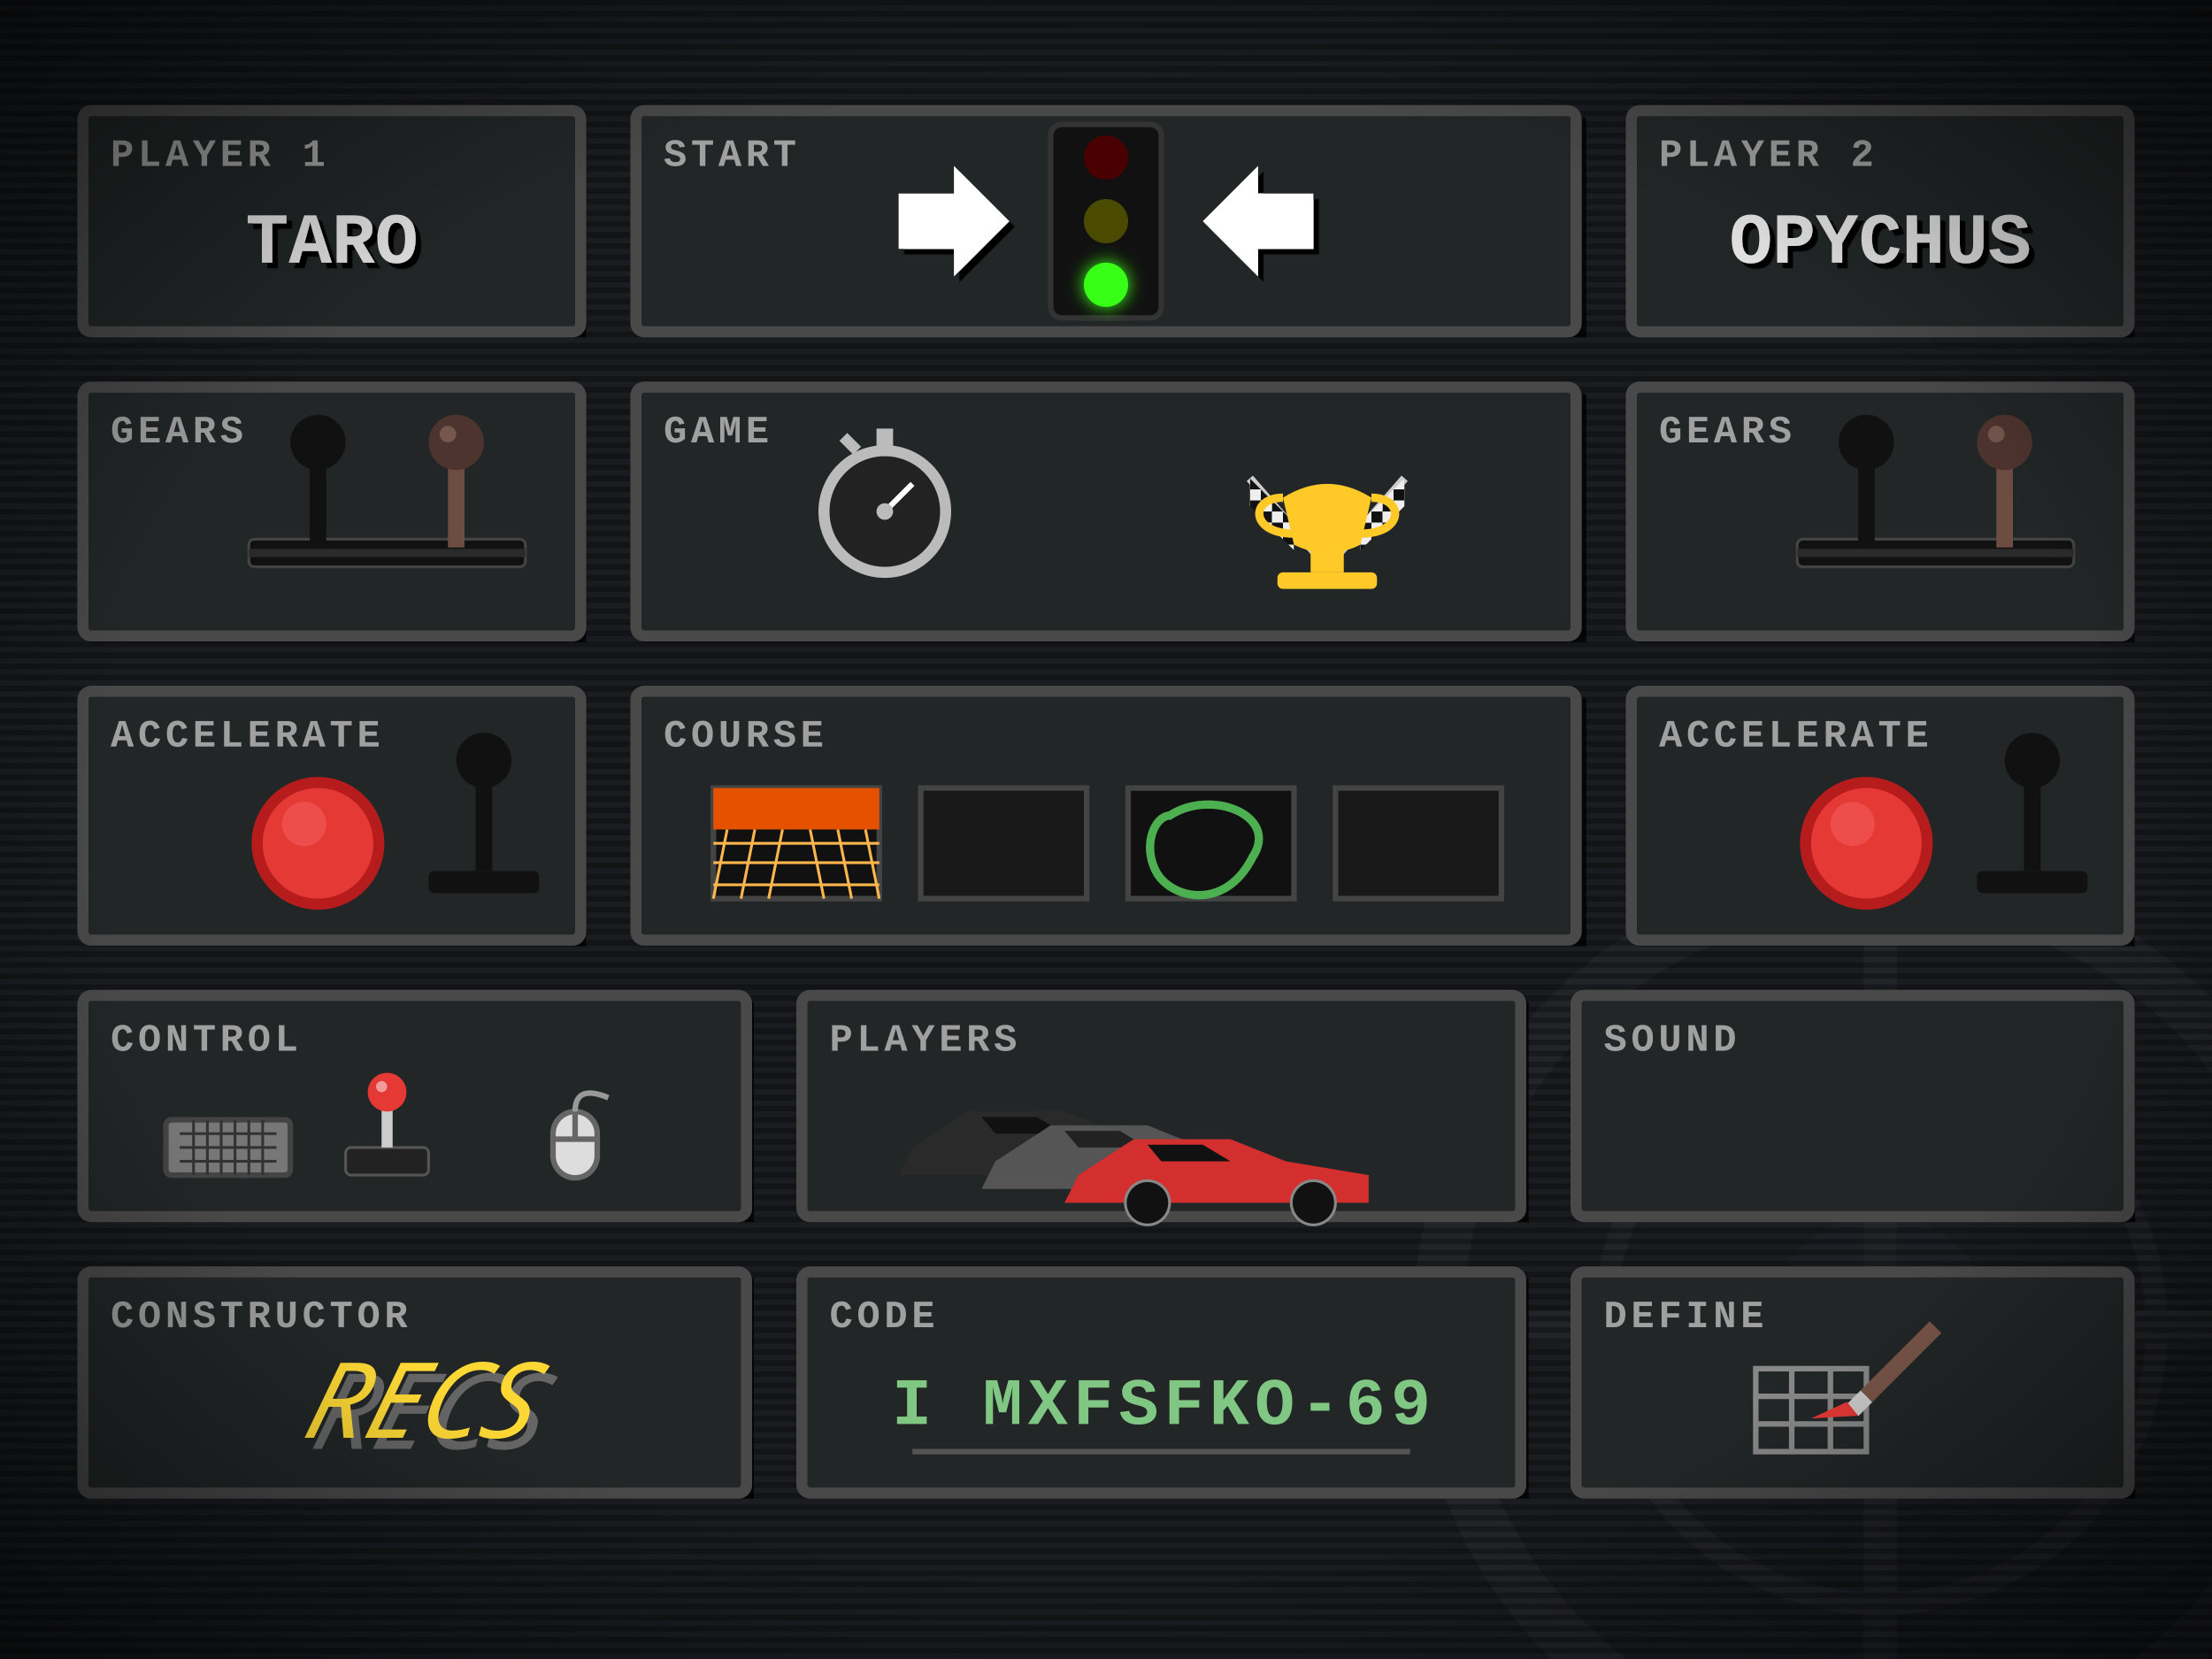
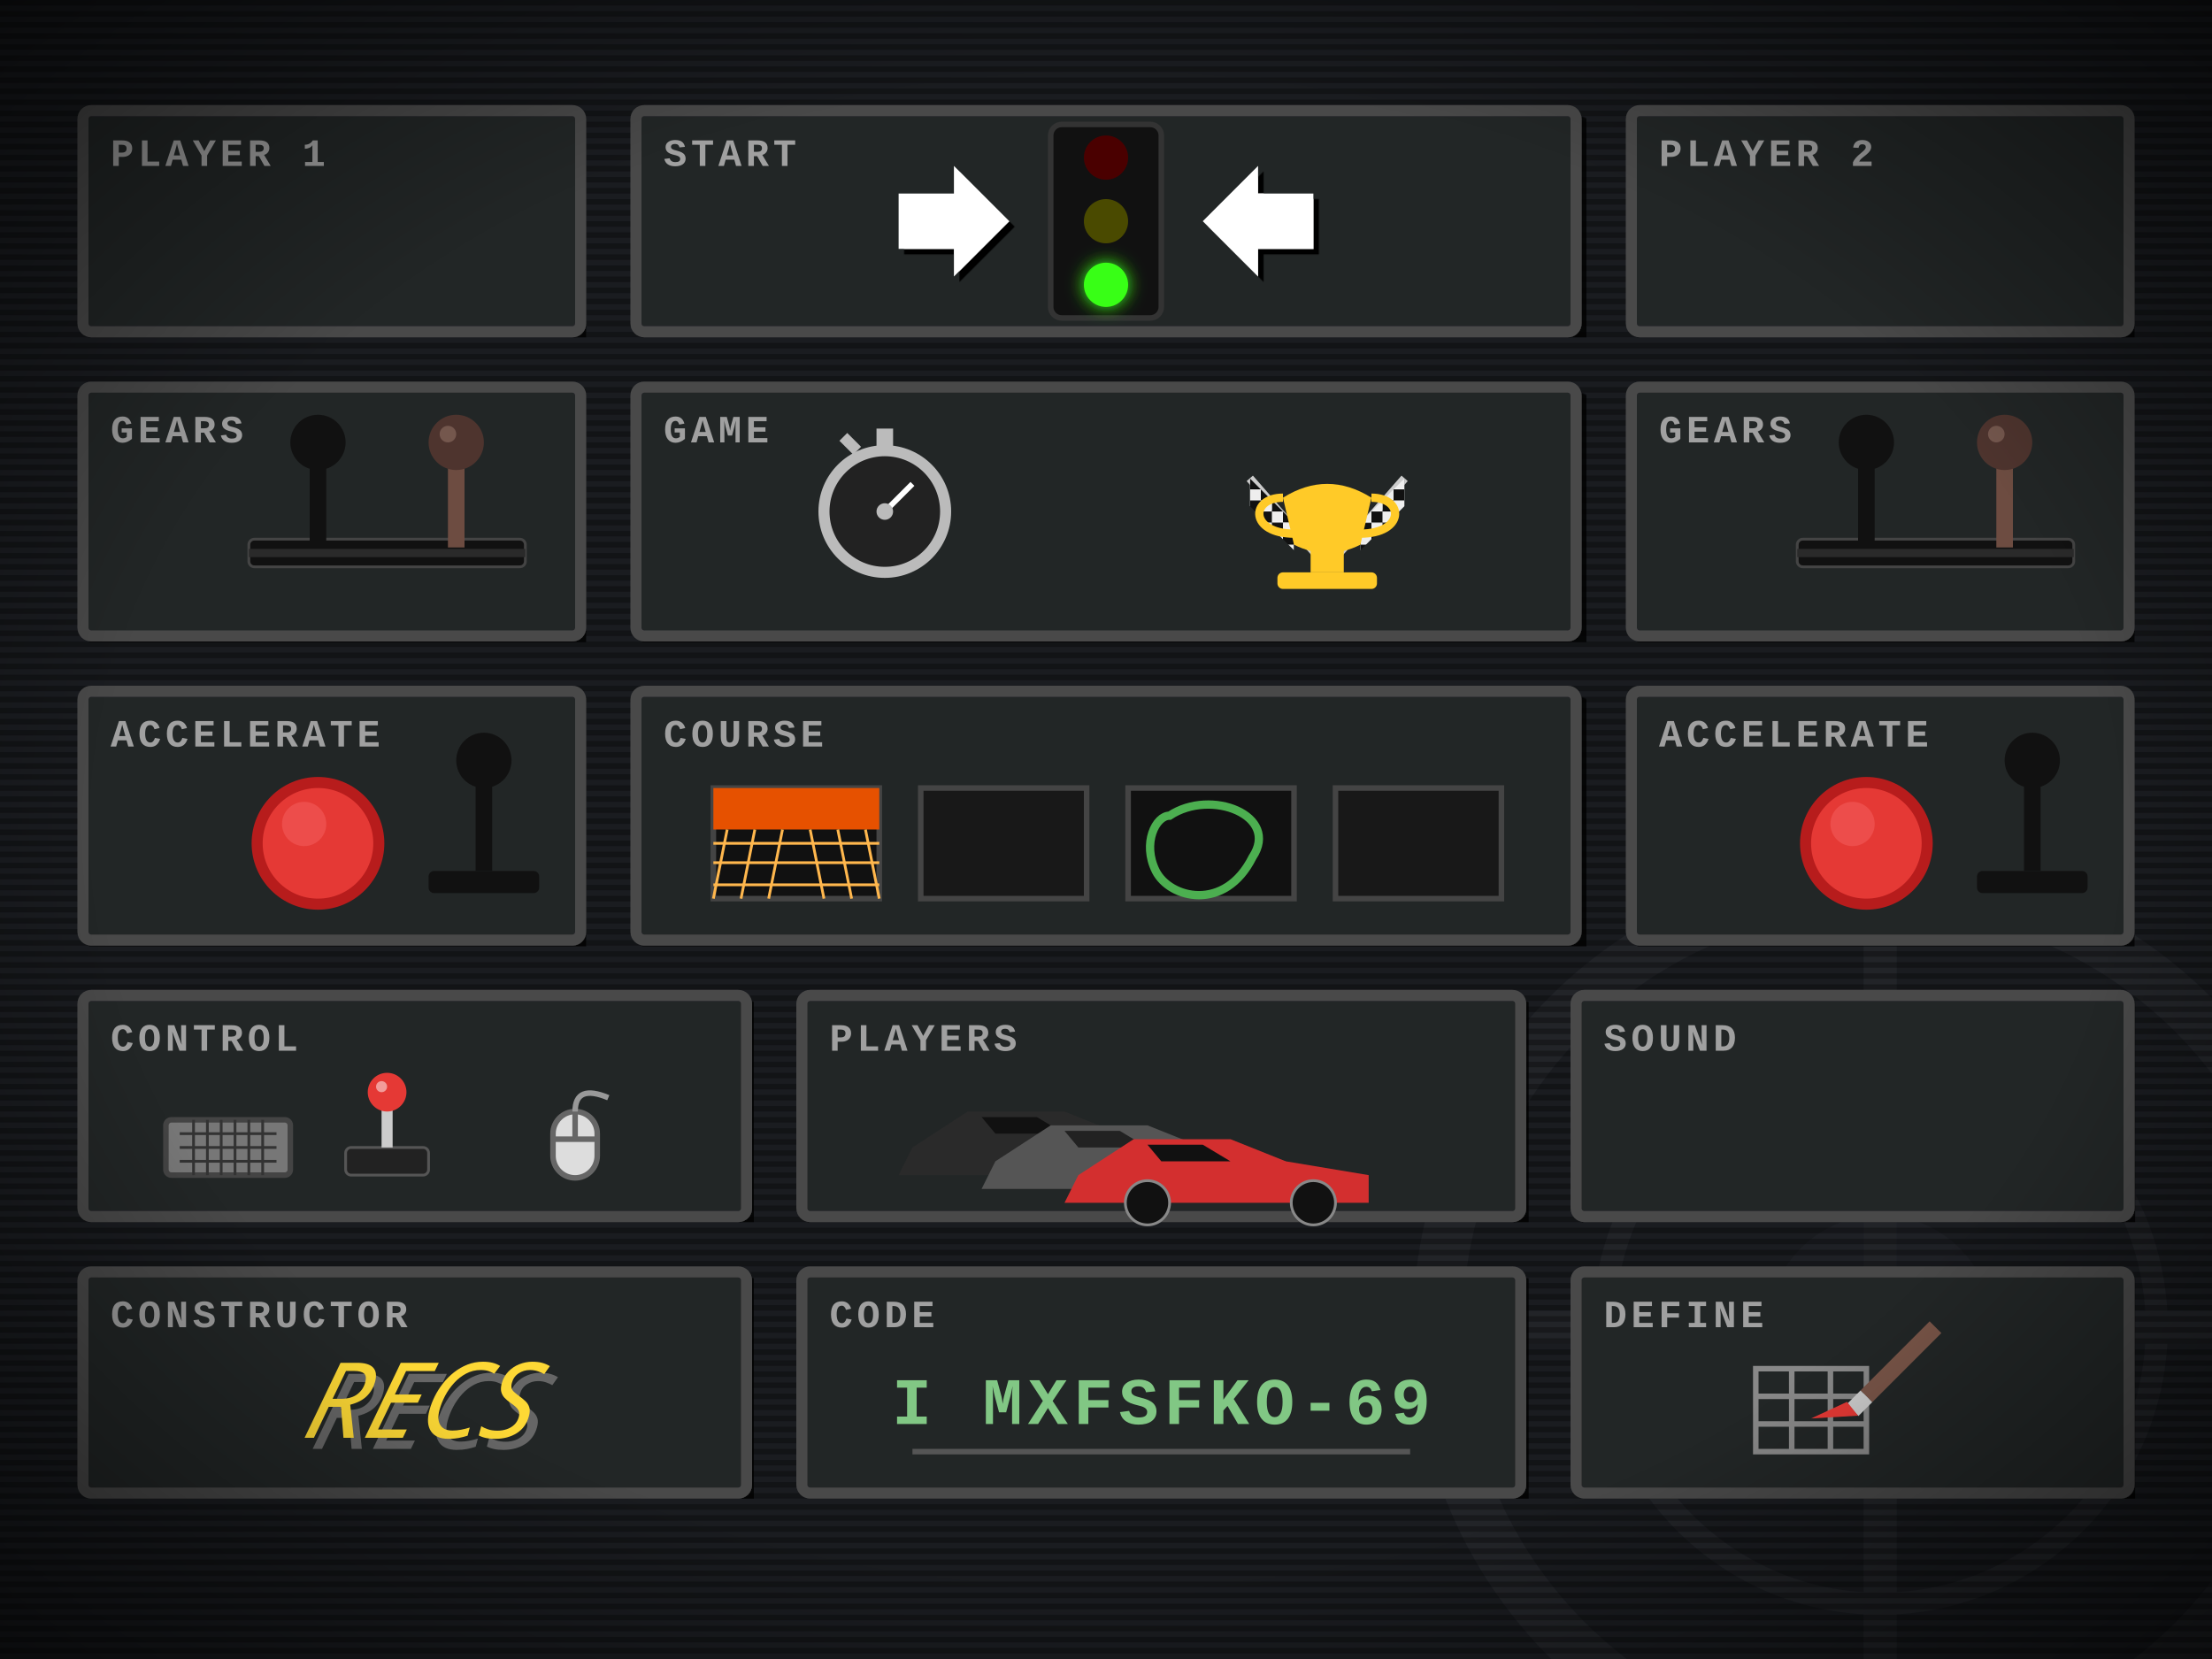
<svg xmlns="http://www.w3.org/2000/svg" viewBox="0 0 800 600" width="800" height="600" version="1.1" id="svg62">
  <defs id="defs13">
    <filter id="shadow" x="-0.011" y="-0.025" width="1.022" height="1.05">
      <feDropShadow dx="4" dy="4" stdDeviation="0" flood-color="#000" flood-opacity="0.8" />
    </filter>
    <filter id="glow-green" x="-0.45" y="-0.45" width="1.9" height="1.9">
      <feGaussianBlur stdDeviation="3" result="blur" id="feGaussianBlur1" />
      <feMerge id="feMerge2">
        <feMergeNode in="blur" id="feMergeNode1" />
        <feMergeNode in="SourceGraphic" id="feMergeNode2" />
      </feMerge>
    </filter>
    <pattern id="scanlines" width="4" height="4" patternUnits="userSpaceOnUse">
      <rect width="4" height="2" fill="#000" opacity="0.3" id="rect2" />
    </pattern>
    <radialGradient id="vignette" cx="50%" cy="50%" r="75%">
      <stop offset="60%" stop-color="#000" stop-opacity="0" id="stop2" />
      <stop offset="100%" stop-color="#000" stop-opacity="0.7" id="stop3" />
    </radialGradient>
    <pattern id="checker" width="8" height="8" patternUnits="userSpaceOnUse">
      <rect width="4" height="4" fill="#111" id="rect3" />
      <rect x="4" y="4" width="4" height="4" fill="#111" id="rect4" />
      <rect x="4" width="4" height="4" fill="#eee" id="rect5" />
      <rect y="4" width="4" height="4" fill="#eee" id="rect6" />
    </pattern>
    <g id="gear_content">
      <rect x="60" y="55" width="100" height="10" fill="#111" rx="2" stroke="#444" stroke-width="1" id="rect7" />
      <line x1="60" y1="60" x2="160" y2="60" stroke="#2a2a2a" stroke-width="3" id="line7" />
      <line x1="85" y1="58" x2="85" y2="20" stroke="#111" stroke-width="6" id="line8" />
      <circle cx="85" cy="20" r="10" fill="#111" id="circle8" />
      <line x1="135" y1="58" x2="135" y2="20" stroke="#6d4c41" stroke-width="6" id="line9" />
      <circle cx="135" cy="20" r="10" fill="#4e342e" id="circle9" />
      <circle cx="132" cy="17" r="3" fill="#8d6e63" opacity="0.6" id="circle10" />
    </g>
    <g id="accel_content">
      <circle cx="85" cy="55" r="22" fill="#e53935" stroke="#b71c1c" stroke-width="4" id="circle11" />
      <circle cx="80" cy="48" r="8" fill="#ef5350" opacity="0.8" id="circle12" />
      <rect x="125" y="65" width="40" height="8" fill="#111" rx="2" id="rect12" />
      <line x1="145" y1="65" x2="145" y2="25" stroke="#111" stroke-width="6" id="line12" />
      <circle cx="145" cy="25" r="10" fill="#111" id="circle13" />
    </g>
    <style id="style13">
            .box { fill: #242528; stroke: #4a4a4a; stroke-width: 4; rx: 3; filter: url(#shadow); }
            .start-box { fill: #242528; stroke: #e53935; stroke-width: 5; rx: 3; filter: url(#shadow); }
            .title { fill: #a0a0a0; font-family: 'Courier New', Courier, monospace; font-size: 14px; font-weight: bold; letter-spacing: 1.5px; text-transform: uppercase; }
            .val { fill: #e0e0e0; font-family: 'Courier New', Courier, monospace; font-size: 26px; font-weight: 900; text-transform: uppercase; }
            .code-text { fill: #81c784; font-family: 'Courier New', Courier, monospace; font-size: 24px; font-weight: bold; letter-spacing: 2px; }
            .recs-text { font-family: 'Impact', 'Arial Black', sans-serif; font-size: 38px; font-style: italic; text-transform: uppercase; }
        </style>
  </defs>
  <rect width="100%" height="100%" fill="#1a1c20" id="rect13" />
  <g transform="translate(680, 480)" stroke="#2c2f35" fill="none" opacity="0.4" id="g16">
    <circle r="160" stroke-width="18" id="circle14" />
    <circle r="100" stroke-width="8" id="circle15" />
    <path d="M -180,0 L 180,0 M 0,-180 L 0,180" stroke-width="12" id="path15" />
    <circle r="40" fill="#2c2f35" opacity="0.5" id="circle16" />
  </g>
  <rect width="100%" height="100%" fill="url(#scanlines)" pointer-events="none" id="rect16" />
  <rect x="30" y="40" width="180" height="80" class="box" id="rect17" />
  <text x="40" y="60" class="title" id="text17">PLAYER 1</text>
-   <text x="120" y="95" class="val" text-anchor="middle" filter="drop-shadow(2px 2px 0px #000)" id="text18">TARO</text>
  <rect x="230" y="40" width="340" height="80" class="box" id="rect18" />
  <text x="240" y="60" class="title" id="text19">START</text>
  <polygon points="325,70 345,70 345,60 365,80 345,100 345,90 325,90" fill="#fff" filter="drop-shadow(2px 2px 0px #000)" id="polygon19" />
  <rect x="380" y="45" width="40" height="70" fill="#111" stroke="#333" stroke-width="2" rx="4" id="rect19" />
  <circle cx="400" cy="57" r="8" fill="#4a0000" id="circle19" />
  <circle cx="400" cy="80" r="8" fill="#4a4a00" id="circle20" />
  <circle cx="400" cy="103" r="8" fill="#39ff14" filter="url(#glow-green)" id="circle21" />
  <polygon points="475,70 455,70 455,60 435,80 455,100 455,90 475,90" fill="#fff" filter="drop-shadow(2px 2px 0px #000)" id="polygon21" />
  <rect x="590" y="40" width="180" height="80" class="box" id="rect21" />
  <text x="600" y="60" class="title" id="text21">PLAYER 2</text>
-   <text x="680" y="95" class="val" text-anchor="middle" filter="drop-shadow(2px 2px 0px #000)" id="text22">OPYCHUS</text>
  <g transform="translate(30, 140)" id="g23">
    <rect x="0" y="0" width="180" height="90" class="box" id="rect22" />
    <text x="10" y="20" class="title" id="text23">GEARS</text>
    <use href="#gear_content" id="use23" />
  </g>
  <g transform="translate(30, 250)" id="g24">
    <rect x="0" y="0" width="180" height="90" class="box" id="rect23" />
    <text x="10" y="20" class="title" id="text24">ACCELERATE</text>
    <use href="#accel_content" id="use24" />
  </g>
  <g transform="translate(230, 140)" id="g34">
    <rect x="0" y="0" width="340" height="90" class="box" id="rect24" />
    <text x="10" y="20" class="title" id="text25">GAME</text>
    <g transform="translate(90, 45)" id="g27">
      <circle cx="0" cy="0" r="22" fill="#222" stroke="#bbb" stroke-width="4" id="circle25" />
      <line x1="0" y1="-22" x2="0" y2="-30" stroke="#bbb" stroke-width="6" id="line25" />
      <line x1="-10" y1="-22" x2="-15" y2="-27" stroke="#bbb" stroke-width="4" id="line26" />
      <line x1="0" y1="0" x2="10" y2="-10" stroke="#fff" stroke-width="2" id="line27" />
      <circle cx="0" cy="0" r="3" fill="#bbb" id="circle27" />
    </g>
    <g transform="translate(250, 45)" id="g33">
      <line x1="0" y1="20" x2="-28" y2="-12" stroke="#ccc" stroke-width="3" id="line28" />
      <path d="M -28,-12 L -12,4 L -12,14 L -28,-2 Z" fill="url(#checker)" id="path28" />
      <line x1="0" y1="20" x2="28" y2="-12" stroke="#ccc" stroke-width="3" id="line29" />
      <path d="M 28,-12 L 12,4 L 12,14 L 28,-2 Z" fill="url(#checker)" id="path29" />
      <path d="M -16,-5 Q 0,-15 16,-5 L 12,12 Q 0,18 -12,12 Z" fill="#ffca28" id="path30" />
      <path d="M -16,-5 C -28,-5 -28,8 -12,8" fill="none" stroke="#ffca28" stroke-width="3" id="path31" />
      <path d="M 16,-5 C 28,-5 28,8 12,8" fill="none" stroke="#ffca28" stroke-width="3" id="path32" />
      <rect x="-6" y="12" width="12" height="10" fill="#ffca28" id="rect32" />
      <rect x="-18" y="22" width="36" height="6" fill="#ffca28" rx="2" id="rect33" />
    </g>
  </g>
  <g transform="translate(230, 250)" id="g41">
    <rect x="0" y="0" width="340" height="90" class="box" id="rect34" />
    <text x="10" y="20" class="title" id="text34">COURSE</text>
    <g transform="translate(28, 35)" id="g37">
      <rect x="0" y="0" width="60" height="40" fill="#111" stroke="#444" stroke-width="2" id="rect35" />
      <rect x="0" y="0" width="60" height="15" fill="#e65100" id="rect36" />
      <path d="M 5,15 L 0,40 M 15,15 L 10,40 M 25,15 L 20,40 M 35,15 L 40,40 M 45,15 L 50,40 M 55,15 L 60,40" stroke="#ffb74d" stroke-width="1" id="path36" />
      <path d="M 0,20 L 60,20 M 0,27 L 60,27 M 0,35 L 60,35" stroke="#ffb74d" stroke-width="1" id="path37" />
    </g>
    <g transform="translate(103, 35)" id="g38">
      <rect x="0" y="0" width="60" height="40" fill="#181818" stroke="#444" stroke-width="2" id="rect37" />
    </g>
    <g transform="translate(178, 35)" id="g39">
      <rect x="0" y="0" width="60" height="40" fill="#111" stroke="#444" stroke-width="2" id="rect38" />
      <path d="M 15,10 C 30,0 55,10 45,25 C 35,45 15,40 10,30 C 5,20 10,10 15,10 Z" fill="none" stroke="#4caf50" stroke-width="3" id="path38" />
    </g>
    <g transform="translate(253, 35)" id="g40">
      <rect x="0" y="0" width="60" height="40" fill="#181818" stroke="#444" stroke-width="2" id="rect39" />
    </g>
  </g>
  <g transform="translate(590, 140)" id="g42">
    <rect x="0" y="0" width="180" height="90" class="box" id="rect41" />
    <text x="10" y="20" class="title" id="text41">GEARS</text>
    <use href="#gear_content" id="use41" />
  </g>
  <g transform="translate(590, 250)" id="g43">
    <rect x="0" y="0" width="180" height="90" class="box" id="rect42" />
    <text x="10" y="20" class="title" id="text42">ACCELERATE</text>
    <use href="#accel_content" id="use42" />
  </g>
  <rect x="30" y="360" width="240" height="80" class="box" id="rect43" />
  <text x="40" y="380" class="title" id="text43">CONTROL</text>
  <rect x="60" y="405" width="45" height="20" fill="#777" rx="2" stroke="#444" stroke-width="2" id="rect44" />
  <path d="M 65,410 L 100,410 M 65,415 L 100,415 M 65,420 L 100,420" stroke="#333" stroke-width="1" id="path44" />
  <path d="M 70,405 L 70,425 M 75,405 L 75,425 M 80,405 L 80,425 M 85,405 L 85,425 M 90,405 L 90,425 M 95,405 L 95,425" stroke="#333" stroke-width="1" id="path45" />
  <rect x="125" y="415" width="30" height="10" fill="#222" stroke="#555" stroke-width="1" rx="2" id="rect45" />
  <line x1="140" y1="415" x2="140" y2="395" stroke="#ccc" stroke-width="4" id="line45" />
  <circle cx="140" cy="395" r="7" fill="#e53935" id="circle45" />
  <circle cx="138" cy="393" r="2" fill="#fff" opacity="0.5" id="circle46" />
  <rect x="200" y="402" width="16" height="24" rx="8" fill="#ddd" stroke="#666" stroke-width="2" id="rect46" />
  <line x1="200" y1="412" x2="216" y2="412" stroke="#666" stroke-width="2" id="line46" />
  <line x1="208" y1="402" x2="208" y2="412" stroke="#666" stroke-width="2" id="line47" />
  <path d="M 208,402 Q 208,392 220,397" fill="none" stroke="#999" stroke-width="2" id="path47" />
  <rect x="290" y="360" width="260" height="80" class="box" id="rect47" />
  <text x="300" y="380" class="title" id="text47">PLAYERS</text>
  <path d="M 330,415 L 350,402 L 385,402 L 405,410 L 435,415 L 435,425 L 325,425 Z" fill="#2a2a2a" id="path48" />
  <polygon points="355,404 375,404 385,410 360,410" fill="#111" id="polygon48" />
  <path d="M 360,420 L 380,407 L 415,407 L 435,415 L 465,420 L 465,430 L 355,430 Z" fill="#555" id="path49" />
  <polygon points="385,409 405,409 415,415 390,415" fill="#222" id="polygon49" />
  <path d="M 390,425 L 410,412 L 445,412 L 465,420 L 495,425 L 495,435 L 385,435 Z" fill="#d32f2f" id="path50" />
  <polygon points="415,414 435,414 445,420 420,420" fill="#111" id="polygon50" />
  <circle cx="415" cy="435" r="8" fill="#111" stroke="#888" stroke-width="1" id="circle50" />
  <circle cx="475" cy="435" r="8" fill="#111" stroke="#888" stroke-width="1" id="circle51" />
  <rect x="570" y="360" width="200" height="80" class="box" id="rect51" />
  <text x="580" y="380" class="title" id="text51">SOUND</text>
  <rect x="30" y="460" width="240" height="80" class="box" id="rect52" />
  <text x="40" y="480" class="title" id="text52">CONSTRUCTOR</text>
  <g transform="translate(150, 520) skewX(-15)" id="g54">
    <text x="4" y="4" fill="#666" class="recs-text" text-anchor="middle" id="text53">RECS</text>
    <text x="0" y="0" fill="#fdd835" class="recs-text" text-anchor="middle" id="text54">RECS</text>
  </g>
  <rect x="290" y="460" width="260" height="80" class="box" id="rect54" />
  <text x="300" y="480" class="title" id="text55">CODE</text>
  <text x="420" y="515" class="code-text" text-anchor="middle" id="text56">I MXFSFKO-69</text>
  <line x1="330" y1="525" x2="510" y2="525" stroke="#555" stroke-width="2" id="line56" />
  <rect x="570" y="460" width="200" height="80" class="box" id="rect56" />
  <text x="580" y="480" class="title" id="text57">DEFINE</text>
  <rect x="635" y="495" width="40" height="30" fill="none" stroke="#888" stroke-width="2" id="rect57" />
  <line x1="635" y1="505" x2="675" y2="505" stroke="#888" stroke-width="2" id="line57" />
  <line x1="635" y1="515" x2="675" y2="515" stroke="#888" stroke-width="2" id="line58" />
  <line x1="648" y1="495" x2="648" y2="525" stroke="#888" stroke-width="2" id="line59" />
  <line x1="662" y1="495" x2="662" y2="525" stroke="#888" stroke-width="2" id="line60" />
  <line x1="700" y1="480" x2="675" y2="505" stroke="#795548" stroke-width="6" id="line61" />
  <line x1="675" y1="505" x2="670" y2="510" stroke="#ccc" stroke-width="6" id="line62" />
  <polygon points="672,512 655,513 668,507" fill="#e53935" id="polygon62" />
  <rect width="100%" height="100%" fill="url(#vignette)" pointer-events="none" id="rect62" />
</svg>
